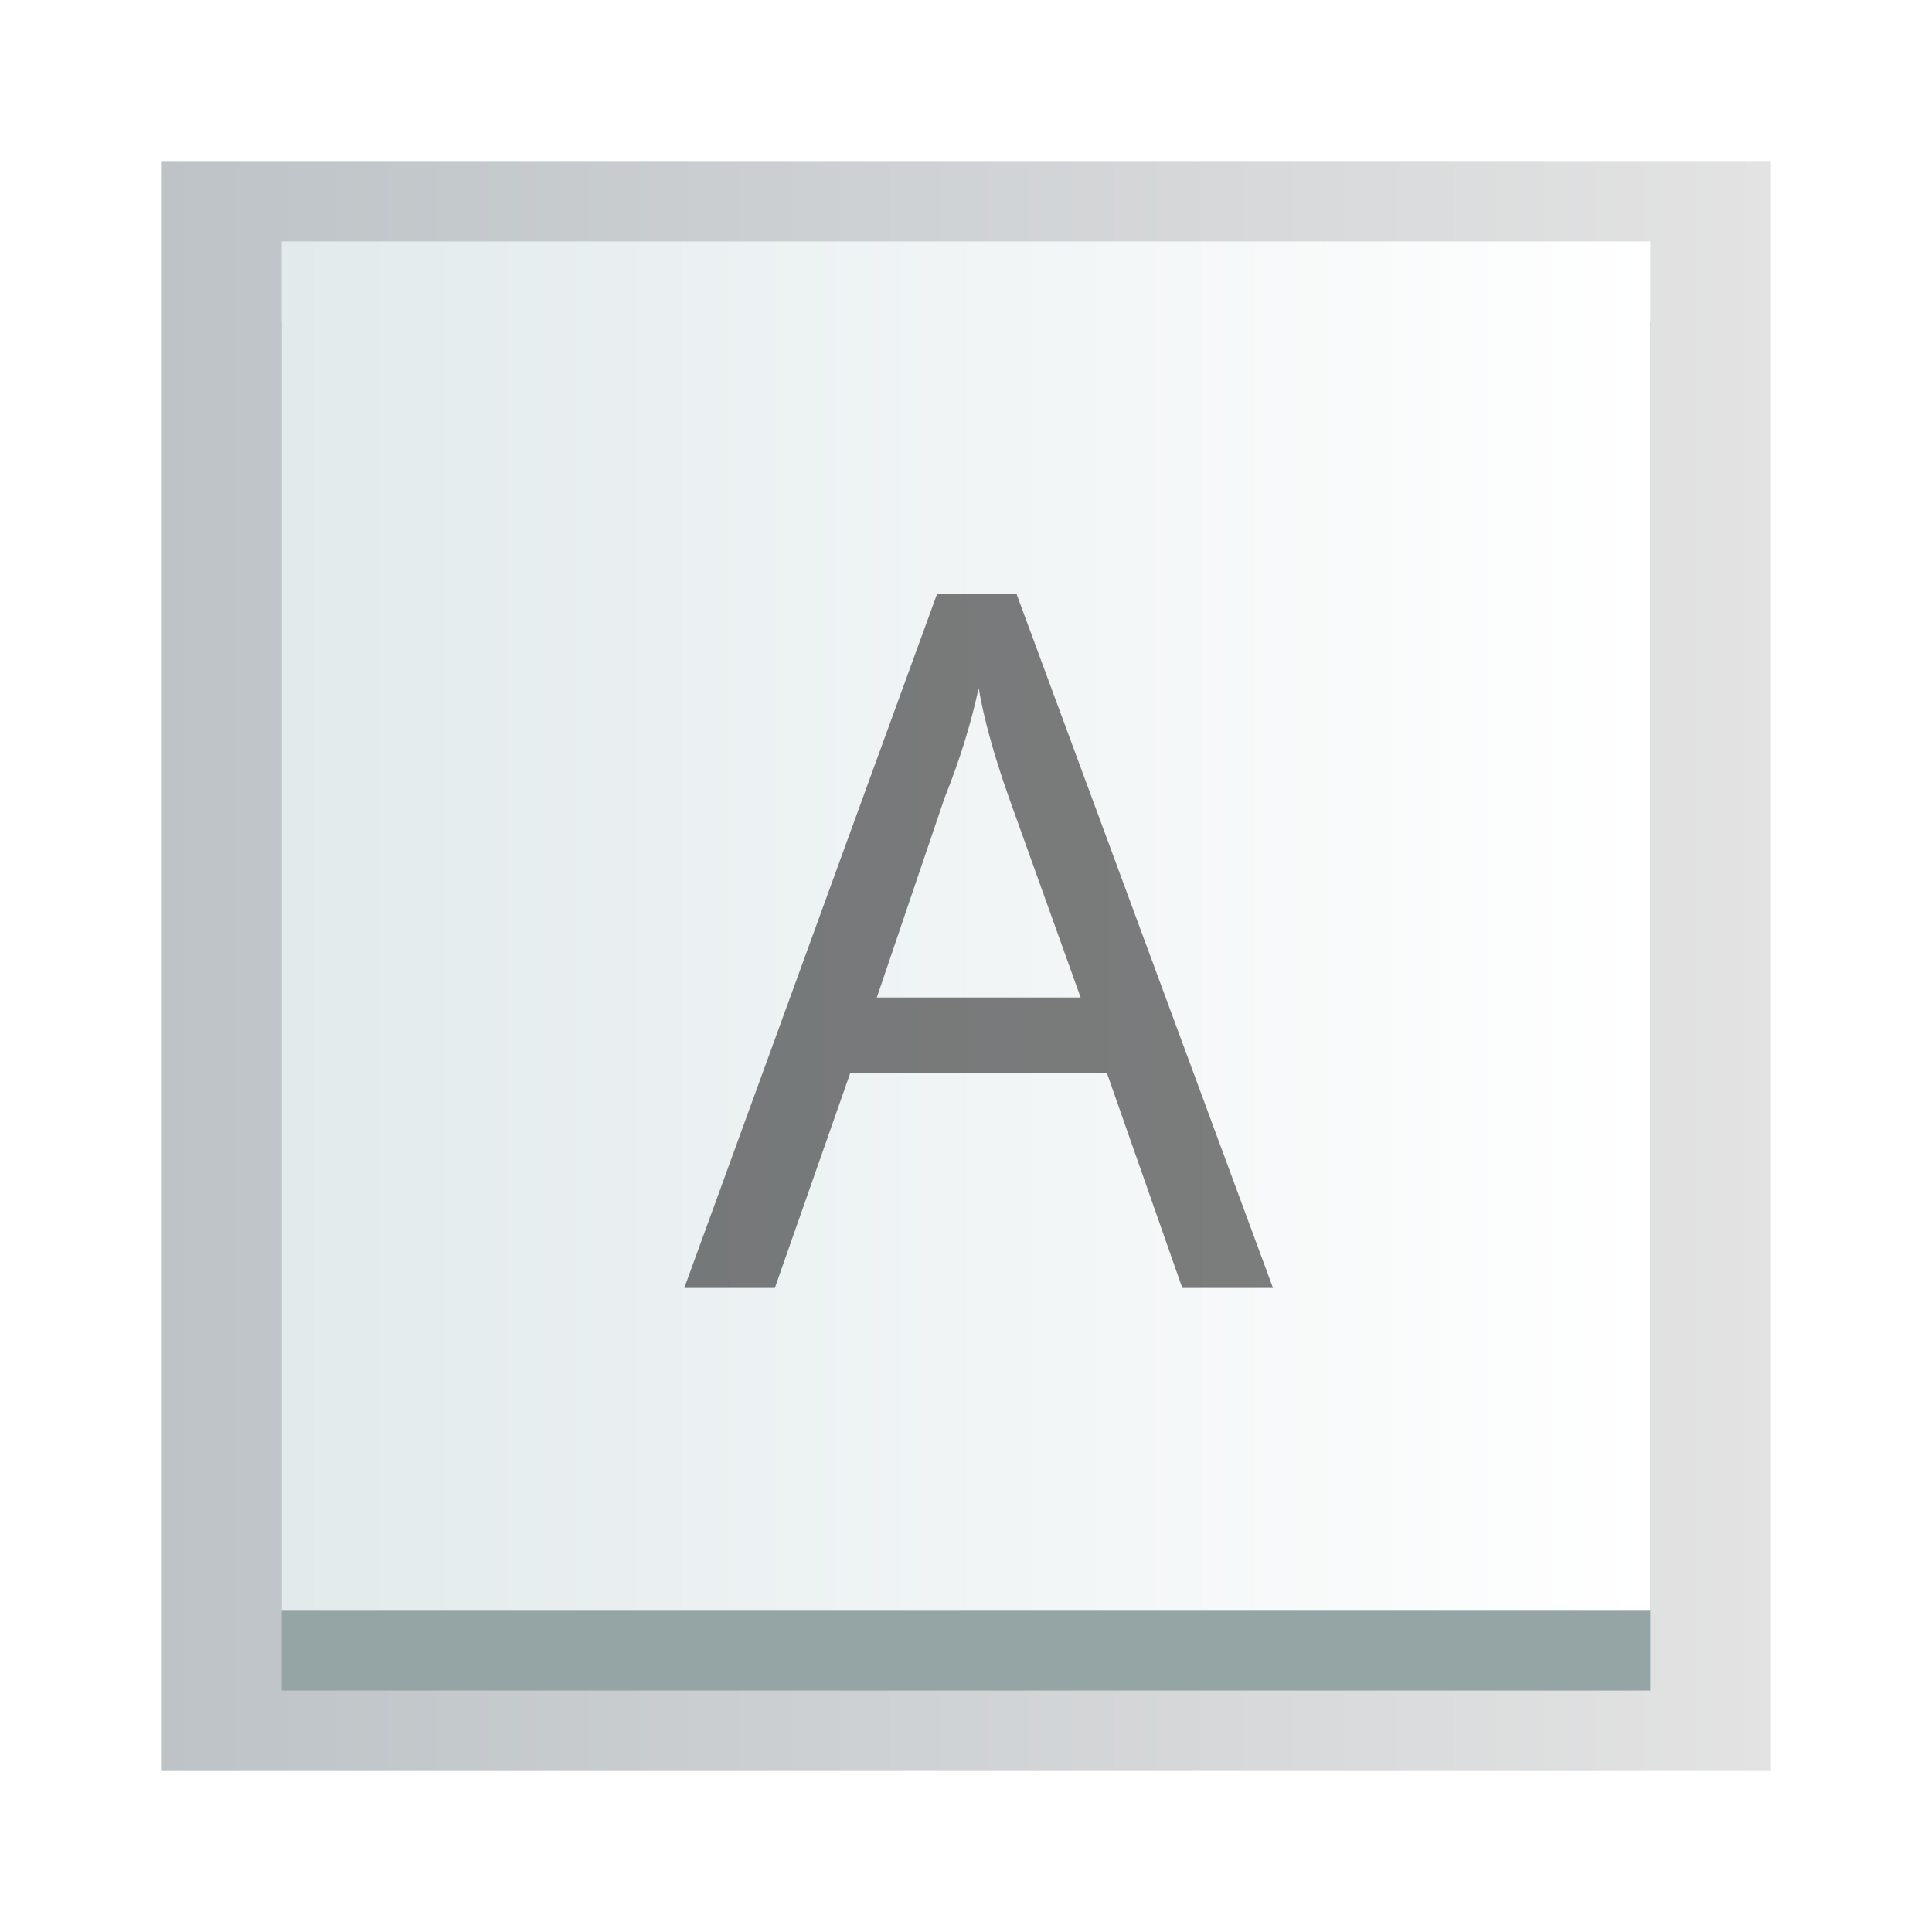
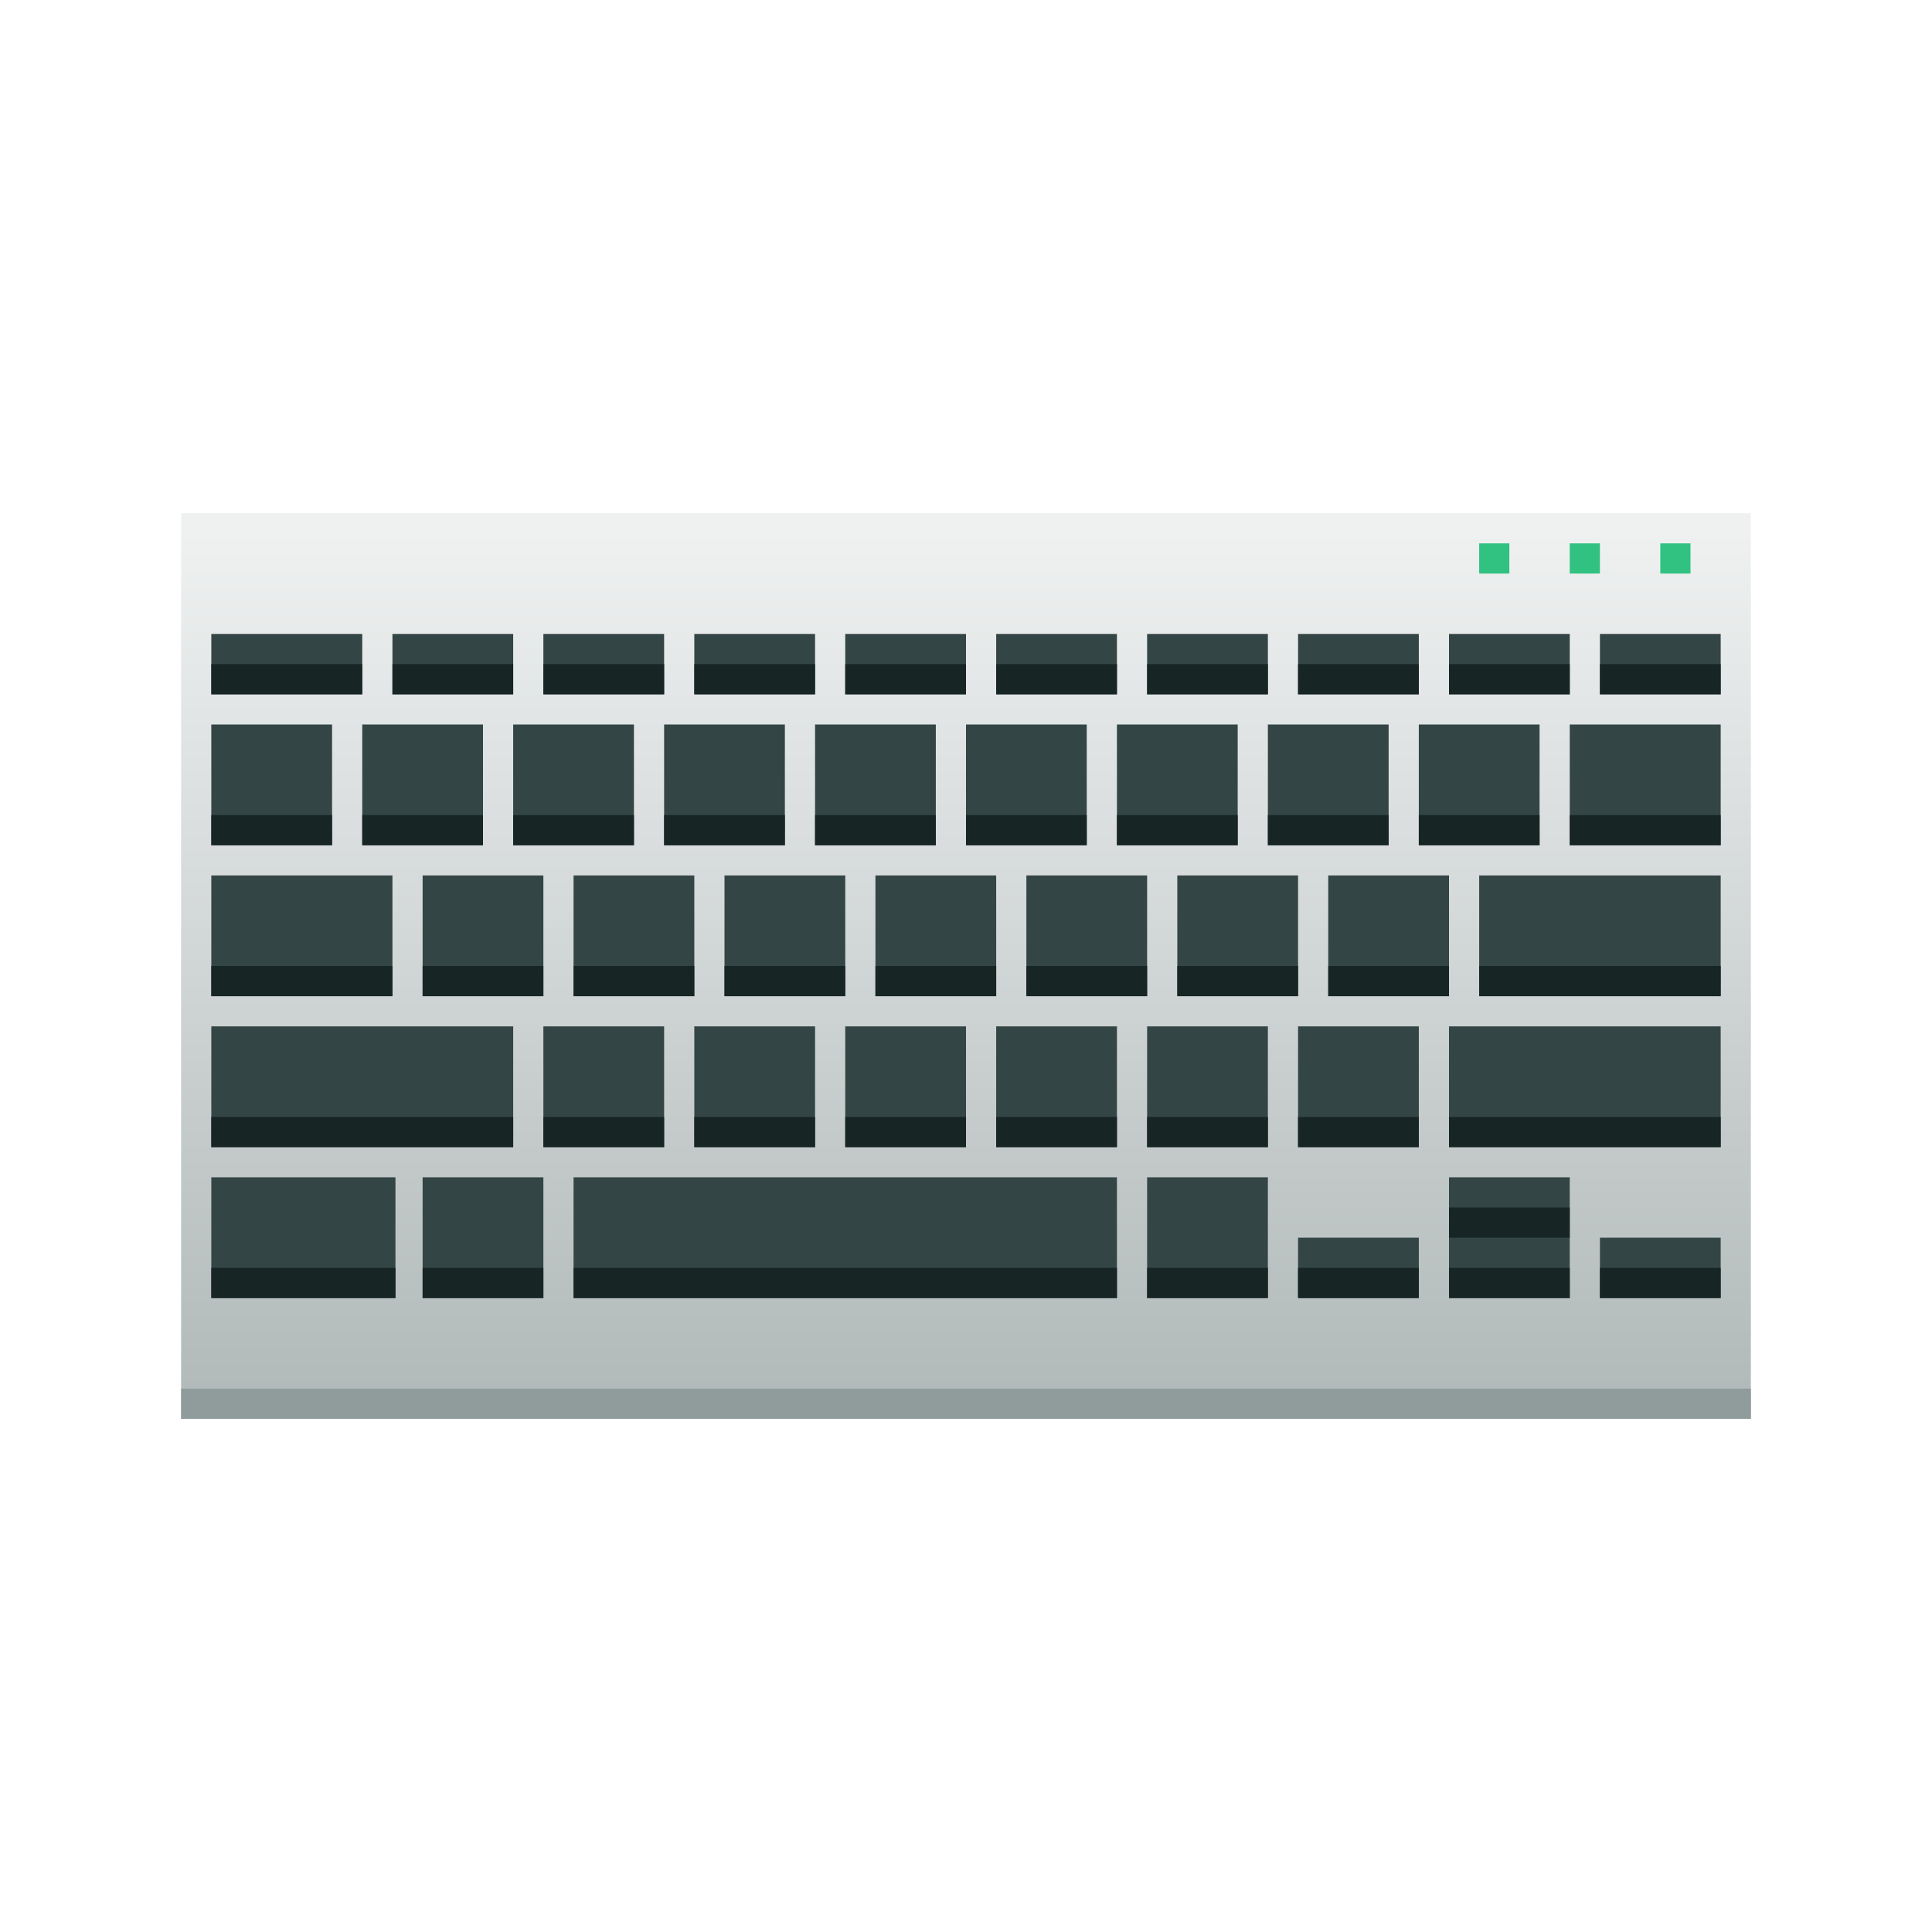
- <svg xmlns="http://www.w3.org/2000/svg" xmlns:xlink="http://www.w3.org/1999/xlink" width="48" height="48" id="svg2" version="1.1" viewBox="0 0 13.547 13.547">
-   <defs id="defs4">
-     <linearGradient id="linearGradient3792">
-       <stop style="stop-color:#e2eaec;stop-opacity:1;" offset="0" id="stop3794" />
-       <stop style="stop-color:#ffffff;stop-opacity:1;" offset="1" id="stop3796" />
+ <svg xmlns="http://www.w3.org/2000/svg" xmlns:xlink="http://www.w3.org/1999/xlink" width="64" version="1.1" height="64">
+   <defs id="defs5455">
+     <linearGradient id="linearGradient4876">
+       <stop style="stop-color:#b0b8b8" id="stop4878" />
+       <stop offset="1" style="stop-color:#eff1f1" id="stop4880" />
    </linearGradient>
-     <linearGradient id="linearGradient3784">
-       <stop style="stop-color:#bdc3c7;stop-opacity:1;" offset="0" id="stop3786" />
-       <stop style="stop-color:#e3e3e3;stop-opacity:1;" offset="1" id="stop3788" />
-     </linearGradient>
-     <linearGradient xlink:href="#linearGradient3784" id="linearGradient3790" x1="-36.99" y1="404.618" x2="-25.701" y2="404.618" gradientUnits="userSpaceOnUse" />
-     <linearGradient xlink:href="#linearGradient3792" id="linearGradient3798" x1="-36.144" y1="404.336" x2="-26.548" y2="404.336" gradientUnits="userSpaceOnUse" />
+     <linearGradient xlink:href="#linearGradient4876" id="linearGradient4185" y1="539.798" y2="506.472" x2="0" gradientUnits="userSpaceOnUse" gradientTransform="matrix(0.8124996 0 0 0.882353 76.6073 64.50563)" />
  </defs>
-   <g id="layer1" transform="translate(38.11915,-397.8449)">
-     <rect style="fill:url(#linearGradient3790);fill-opacity:1;stroke:none" id="rect4118" width="11.289" height="11.289" x="-36.99" y="398.974" />
-     <rect style="fill:#95a5a6;fill-opacity:1;stroke:none" id="rect4139" width="9.596" height="9.596" x="-36.144" y="400.103" />
-     <rect y="399.538" x="-36.144" height="9.596" width="9.596" id="rect4120" style="fill:url(#linearGradient3798);fill-opacity:1.0;stroke:none" />
-     <g style="font-size:6.773px;font-style:normal;font-weight:normal;line-height:125%;letter-spacing:0px;word-spacing:0px;opacity:0.5;fill:#000000;fill-opacity:1;stroke:none;font-family:Sans" id="text3024">
-       <path d="m -29.829,406.876 -0.529,-1.508 -1.799,0 -0.529,1.508 -0.635,0 1.773,-4.868 0.556,0 1.799,4.868 -0.635,0 m -0.714,-2.037 -0.503,-1.402 c -0.106,-0.3 -0.176,-0.556 -0.212,-0.767 -0.053,0.247 -0.132,0.503 -0.238,0.767 l -0.476,1.402 1.429,0" style="" id="path3027" />
-     </g>
+   <g id="g4882" transform="matrix(1 0 0 1 -376.5714 -493.798)">
+     <rect width="52" x="382.571" y="510.798" height="30" style="fill:url(#linearGradient4185)" id="rect4177" />
+     <path style="fill:#334545" id="path4245" d="M 7 21 L 7 23 L 12 23 L 12 21 L 7 21 z M 13 21 L 13 23 L 17 23 L 17 21 L 13 21 z M 18 21 L 18 23 L 22 23 L 22 21 L 18 21 z M 23 21 L 23 23 L 27 23 L 27 21 L 23 21 z M 28 21 L 28 23 L 32 23 L 32 21 L 28 21 z M 33 21 L 33 23 L 37 23 L 37 21 L 33 21 z M 38 21 L 38 23 L 42 23 L 42 21 L 38 21 z M 43 21 L 43 23 L 47 23 L 47 21 L 43 21 z M 48 21 L 48 23 L 52 23 L 52 21 L 48 21 z M 53 21 L 53 23 L 57 23 L 57 21 L 53 21 z M 7 24 L 7 28 L 11 28 L 11 24 L 7 24 z M 12 24 L 12 28 L 16 28 L 16 24 L 12 24 z M 17 24 L 17 28 L 21 28 L 21 24 L 17 24 z M 22 24 L 22 28 L 26 28 L 26 24 L 22 24 z M 27 24 L 27 28 L 31 28 L 31 24 L 27 24 z M 32 24 L 32 28 L 36 28 L 36 24 L 32 24 z M 37 24 L 37 28 L 41 28 L 41 24 L 37 24 z M 42 24 L 42 28 L 46 28 L 46 24 L 42 24 z M 47 24 L 47 28 L 51 28 L 51 24 L 47 24 z M 52 24 L 52 28 L 57 28 L 57 24 L 52 24 z M 7 29 L 7 33 L 13 33 L 13 29 L 7 29 z M 14 29 L 14 33 L 18 33 L 18 29 L 14 29 z M 19 29 L 19 33 L 23 33 L 23 29 L 19 29 z M 24 29 L 24 33 L 28 33 L 28 29 L 24 29 z M 29 29 L 29 33 L 33 33 L 33 29 L 29 29 z M 34 29 L 34 33 L 38 33 L 38 29 L 34 29 z M 39 29 L 39 33 L 43 33 L 43 29 L 39 29 z M 44 29 L 44 33 L 48 33 L 48 29 L 44 29 z M 49 29 L 49 33 L 57 33 L 57 29 L 49 29 z M 7 34 L 7 38 L 17 38 L 17 34 L 7 34 z M 18 34 L 18 38 L 22 38 L 22 34 L 18 34 z M 23 34 L 23 38 L 27 38 L 27 34 L 23 34 z M 28 34 L 28 38 L 32 38 L 32 34 L 28 34 z M 33 34 L 33 38 L 37 38 L 37 34 L 33 34 z M 38 34 L 38 38 L 42 38 L 42 34 L 38 34 z M 43 34 L 43 38 L 47 38 L 47 34 L 43 34 z M 48 34 L 48 38 L 57 38 L 57 34 L 48 34 z M 7 39 L 7 43 L 13.1 43 L 13.1 39 L 7 39 z M 14 39 L 14 43 L 18 43 L 18 39 L 14 39 z M 19 39 L 19 43 L 37 43 L 37 39 L 19 39 z M 38 39 L 38 43 L 42 43 L 42 39 L 38 39 z M 48 39 L 48 43 L 52 43 L 52 39 L 48 39 z M 43 41 L 43 43 L 47 43 L 47 41 L 43 41 z M 53 41 L 53 43 L 57 43 L 57 41 L 53 41 z " transform="matrix(1 0 0 1 376.5714 493.798)" />
+     <rect width="52" x="382.571" y="539.798" height="1" style="fill:#909c9c" id="rect4187" />
+     <rect width="1" x="431.571" y="511.798" height="1" style="fill:#31c281" id="rect4462-0-90" />
+     <rect width="1" x="428.571" y="511.798" height="1" style="fill:#31c281" id="rect4975" />
+     <rect width="1" x="425.571" y="511.798" height="1" style="fill:#31c281" id="rect4977" />
+     <path style="fill:#172525" id="path4245-5" d="M 7 22 L 7 23 L 11 23 L 12 23 L 12 22 L 7 22 z M 13 22 L 13 23 L 16 23 L 17 23 L 17 22 L 13 22 z M 18 22 L 18 23 L 21 23 L 22 23 L 22 22 L 18 22 z M 23 22 L 23 23 L 26 23 L 27 23 L 27 22 L 23 22 z M 28 22 L 28 23 L 31 23 L 32 23 L 32 22 L 28 22 z M 33 22 L 33 23 L 36 23 L 37 23 L 37 22 L 33 22 z M 38 22 L 38 23 L 41 23 L 42 23 L 42 22 L 38 22 z M 43 22 L 43 23 L 46 23 L 47 23 L 47 22 L 43 22 z M 48 22 L 48 23 L 51 23 L 52 23 L 52 22 L 48 22 z M 53 22 L 53 23 L 57 23 L 57 22 L 53 22 z M 7 27 L 7 28 L 11 28 L 11 27 L 7 27 z M 12 27 L 12 28 L 13 28 L 14 28 L 16 28 L 16 27 L 12 27 z M 17 27 L 17 28 L 18 28 L 19 28 L 21 28 L 21 27 L 17 27 z M 22 27 L 22 28 L 23 28 L 24 28 L 26 28 L 26 27 L 22 27 z M 27 27 L 27 28 L 28 28 L 29 28 L 31 28 L 31 27 L 27 27 z M 32 27 L 32 28 L 33 28 L 34 28 L 36 28 L 36 27 L 32 27 z M 37 27 L 37 28 L 38 28 L 39 28 L 41 28 L 41 27 L 37 27 z M 42 27 L 42 28 L 43 28 L 44 28 L 46 28 L 46 27 L 42 27 z M 47 27 L 47 28 L 48 28 L 49 28 L 51 28 L 51 27 L 47 27 z M 52 27 L 52 28 L 57 28 L 57 27 L 52 27 z M 7 32 L 7 33 L 13 33 L 13 32 L 7 32 z M 14 32 L 14 33 L 17 33 L 18 33 L 18 32 L 14 32 z M 19 32 L 19 33 L 22 33 L 23 33 L 23 32 L 19 32 z M 24 32 L 24 33 L 27 33 L 28 33 L 28 32 L 24 32 z M 29 32 L 29 33 L 32 33 L 33 33 L 33 32 L 29 32 z M 34 32 L 34 33 L 37 33 L 38 33 L 38 32 L 34 32 z M 39 32 L 39 33 L 42 33 L 43 33 L 43 32 L 39 32 z M 44 32 L 44 33 L 47 33 L 48 33 L 48 32 L 44 32 z M 49 32 L 49 33 L 57 33 L 57 32 L 49 32 z M 7 37 L 7 38 L 13.1 38 L 14 38 L 17 38 L 17 37 L 7 37 z M 18 37 L 18 38 L 19 38 L 22 38 L 22 37 L 18 37 z M 23 37 L 23 38 L 27 38 L 27 37 L 23 37 z M 28 37 L 28 38 L 32 38 L 32 37 L 28 37 z M 33 37 L 33 38 L 37 38 L 37 37 L 33 37 z M 38 37 L 38 38 L 42 38 L 42 37 L 38 37 z M 43 37 L 43 38 L 47 38 L 47 37 L 43 37 z M 48 37 L 48 38 L 52 38 L 57 38 L 57 37 L 48 37 z M 48 40 L 48 41 L 52 41 L 52 40 L 48 40 z M 7 42 L 7 43 L 13.1 43 L 13.1 42 L 7 42 z M 14 42 L 14 43 L 18 43 L 18 42 L 14 42 z M 19 42 L 19 43 L 37 43 L 37 42 L 19 42 z M 38 42 L 38 43 L 42 43 L 42 42 L 38 42 z M 43 42 L 43 43 L 47 43 L 47 42 L 43 42 z M 48 42 L 48 43 L 52 43 L 52 42 L 48 42 z M 53 42 L 53 43 L 57 43 L 57 42 L 53 42 z " transform="matrix(1 0 0 1 376.5714 493.798)" />
  </g>
</svg>
